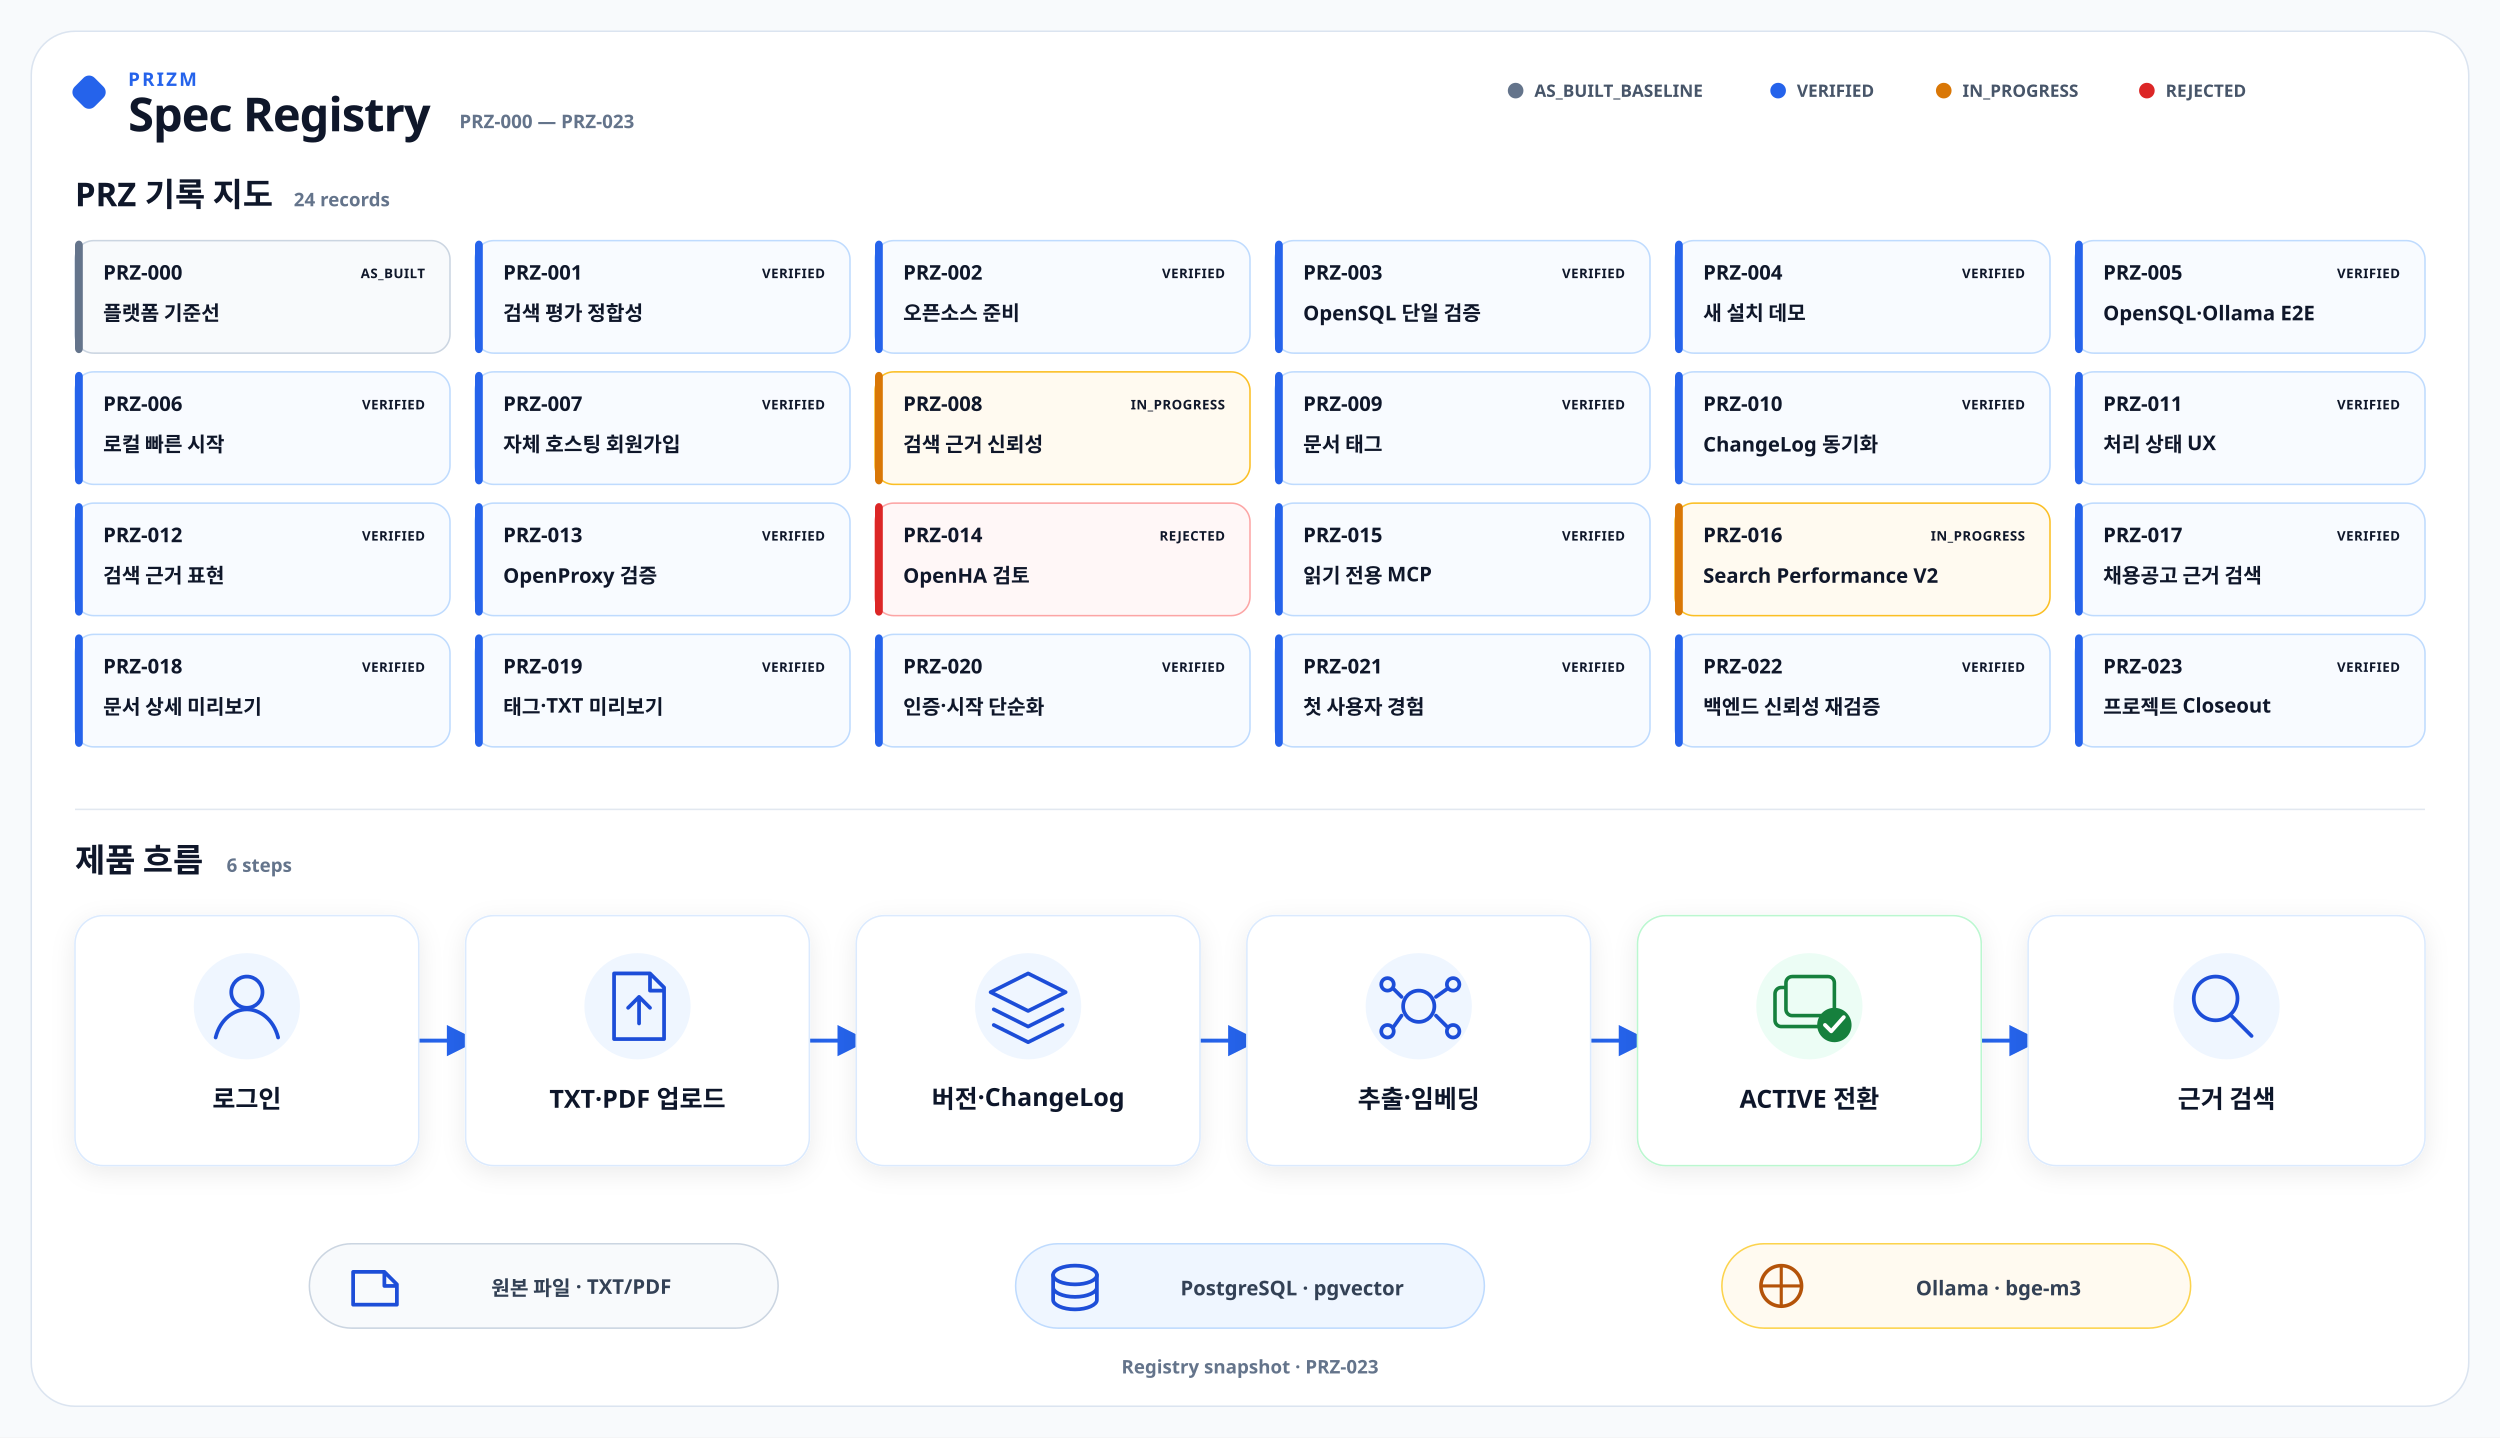
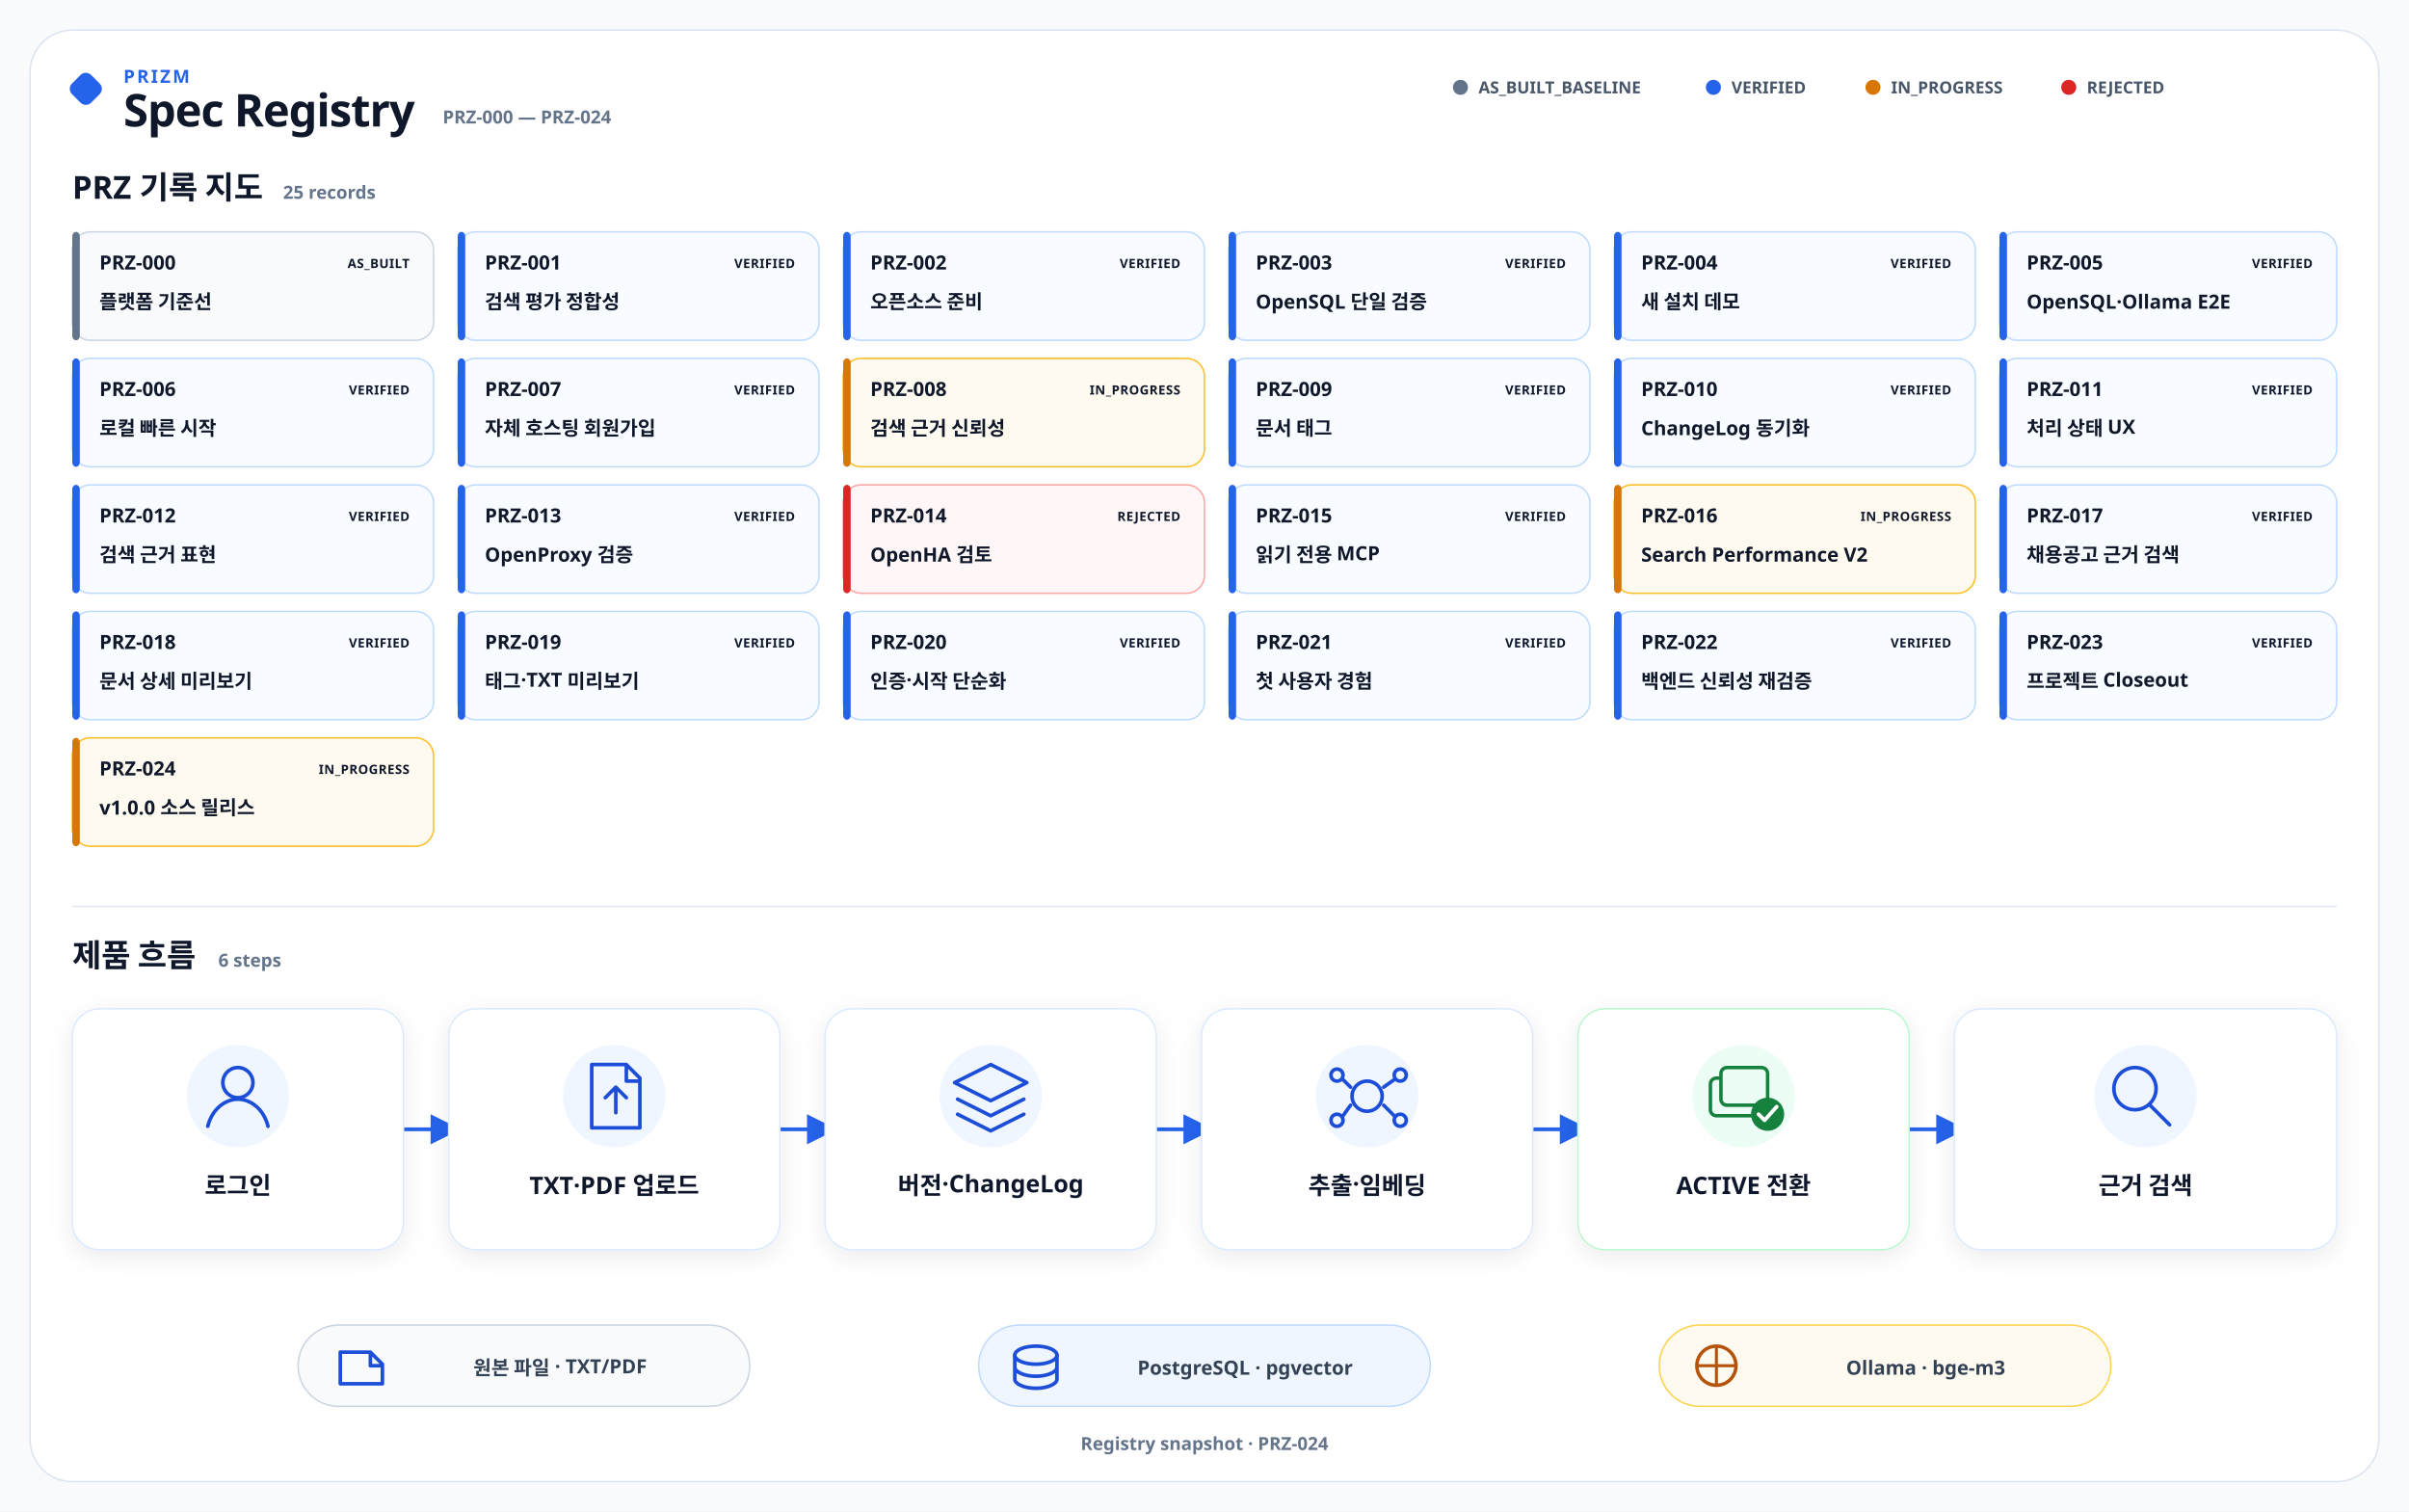
- <svg xmlns="http://www.w3.org/2000/svg" width="1600" height="920" viewBox="0 0 1600 920" role="img" aria-labelledby="title desc">
+ <svg xmlns="http://www.w3.org/2000/svg" width="1600" height="1004" viewBox="0 0 1600 1004" role="img" aria-labelledby="title desc">
  <defs>
    <filter id="shadow" x="-20%" y="-20%" width="140%" height="150%">
      <feDropShadow dx="0" dy="4" stdDeviation="8" flood-color="#0f172a" flood-opacity="0.08" />
    </filter>
    <marker id="arrow" viewBox="0 0 10 10" refX="8" refY="5" markerWidth="8" markerHeight="8" orient="auto">
      <path d="M0 0L10 5L0 10Z" fill="#2563eb" />
    </marker>
    <style>
      text { font-family: Pretendard, "Noto Sans KR", "Segoe UI", sans-serif; fill: #0f172a; }
      .title { font-size: 30px; font-weight: 800; letter-spacing: -0.6px; }
      .eyebrow { font-size: 12px; font-weight: 800; fill: #2563eb; letter-spacing: 1.4px; }
      .section { font-size: 21px; font-weight: 800; }
      .count { font-size: 12px; font-weight: 700; fill: #64748b; }
      .legend { font-size: 11px; font-weight: 700; fill: #475569; }
      .id { font-size: 13px; font-weight: 800; }
      .status { font-size: 8.5px; font-weight: 800; letter-spacing: 0.3px; }
      .card-title { font-size: 13px; font-weight: 700; }
      .flow-title { font-size: 16px; font-weight: 800; text-anchor: middle; }
      .chip { font-size: 13px; font-weight: 700; text-anchor: middle; fill: #334155; }
      .icon { fill: none; stroke: #1d4ed8; stroke-width: 2.4; stroke-linecap: round; stroke-linejoin: round; }
    </style>
  </defs>
-   <rect width="1600" height="920" fill="#f8fafc" />
-   <rect x="20" y="20" width="1560" height="880" rx="28" fill="#ffffff" stroke="#dbe4f0" />
+   <rect width="1600" height="1004" fill="#f8fafc" />
+   <rect x="20" y="20" width="1560" height="964" rx="28" fill="#ffffff" stroke="#dbe4f0" />
  <rect x="48" y="50" width="18" height="18" rx="5" fill="#2563eb" transform="rotate(45 57 59)" />
  <text x="82" y="55" class="eyebrow">PRIZM</text>
  <text x="82" y="84" class="title">Spec Registry</text>
-   <text x="294" y="82" class="count">PRZ-000 — PRZ-023</text>
+   <text x="294" y="82" class="count">PRZ-000 — PRZ-024</text>
  <g transform="translate(970 58)">
    <circle cx="0" cy="0" r="5" fill="#64748b" />
    <text x="12" y="4" class="legend">AS_BUILT_BASELINE</text>
    <circle cx="168" cy="0" r="5" fill="#2563eb" />
    <text x="180" y="4" class="legend">VERIFIED</text>
    <circle cx="274" cy="0" r="5" fill="#d97706" />
    <text x="286" y="4" class="legend">IN_PROGRESS</text>
    <circle cx="404" cy="0" r="5" fill="#dc2626" />
    <text x="416" y="4" class="legend">REJECTED</text>
  </g>
  <text x="48" y="132" class="section">PRZ 기록 지도</text>
-   <text x="188" y="132" class="count">24 records</text>
+   <text x="188" y="132" class="count">25 records</text>
  <g transform="translate(48 154)">
    <rect width="240" height="72" rx="12" fill="#f8fafc" stroke="#cbd5e1" />
    <rect width="5" height="72" rx="3" fill="#64748b" />
    <text x="18" y="25" class="id">PRZ-000</text>
    <text x="224" y="24" text-anchor="end" class="status" fill="#64748b">AS_BUILT</text>
    <text x="18" y="51" class="card-title">플랫폼 기준선</text>
  </g>
  <g transform="translate(304 154)">
    <rect width="240" height="72" rx="12" fill="#f8fbff" stroke="#bfdbfe" />
    <rect width="5" height="72" rx="3" fill="#2563eb" />
    <text x="18" y="25" class="id">PRZ-001</text>
    <text x="224" y="24" text-anchor="end" class="status" fill="#2563eb">VERIFIED</text>
    <text x="18" y="51" class="card-title">검색 평가 정합성</text>
  </g>
  <g transform="translate(560 154)">
    <rect width="240" height="72" rx="12" fill="#f8fbff" stroke="#bfdbfe" />
    <rect width="5" height="72" rx="3" fill="#2563eb" />
    <text x="18" y="25" class="id">PRZ-002</text>
    <text x="224" y="24" text-anchor="end" class="status" fill="#2563eb">VERIFIED</text>
    <text x="18" y="51" class="card-title">오픈소스 준비</text>
  </g>
  <g transform="translate(816 154)">
    <rect width="240" height="72" rx="12" fill="#f8fbff" stroke="#bfdbfe" />
    <rect width="5" height="72" rx="3" fill="#2563eb" />
    <text x="18" y="25" class="id">PRZ-003</text>
    <text x="224" y="24" text-anchor="end" class="status" fill="#2563eb">VERIFIED</text>
    <text x="18" y="51" class="card-title">OpenSQL 단일 검증</text>
  </g>
  <g transform="translate(1072 154)">
    <rect width="240" height="72" rx="12" fill="#f8fbff" stroke="#bfdbfe" />
    <rect width="5" height="72" rx="3" fill="#2563eb" />
    <text x="18" y="25" class="id">PRZ-004</text>
    <text x="224" y="24" text-anchor="end" class="status" fill="#2563eb">VERIFIED</text>
    <text x="18" y="51" class="card-title">새 설치 데모</text>
  </g>
  <g transform="translate(1328 154)">
    <rect width="224" height="72" rx="12" fill="#f8fbff" stroke="#bfdbfe" />
    <rect width="5" height="72" rx="3" fill="#2563eb" />
    <text x="18" y="25" class="id">PRZ-005</text>
    <text x="208" y="24" text-anchor="end" class="status" fill="#2563eb">VERIFIED</text>
    <text x="18" y="51" class="card-title">OpenSQL·Ollama E2E</text>
  </g>
  <g transform="translate(48 238)">
    <rect width="240" height="72" rx="12" fill="#f8fbff" stroke="#bfdbfe" />
    <rect width="5" height="72" rx="3" fill="#2563eb" />
    <text x="18" y="25" class="id">PRZ-006</text>
    <text x="224" y="24" text-anchor="end" class="status" fill="#2563eb">VERIFIED</text>
    <text x="18" y="51" class="card-title">로컬 빠른 시작</text>
  </g>
  <g transform="translate(304 238)">
    <rect width="240" height="72" rx="12" fill="#f8fbff" stroke="#bfdbfe" />
    <rect width="5" height="72" rx="3" fill="#2563eb" />
    <text x="18" y="25" class="id">PRZ-007</text>
    <text x="224" y="24" text-anchor="end" class="status" fill="#2563eb">VERIFIED</text>
    <text x="18" y="51" class="card-title">자체 호스팅 회원가입</text>
  </g>
  <g transform="translate(560 238)">
    <rect width="240" height="72" rx="12" fill="#fffaf0" stroke="#fbbf24" />
    <rect width="5" height="72" rx="3" fill="#d97706" />
    <text x="18" y="25" class="id">PRZ-008</text>
    <text x="224" y="24" text-anchor="end" class="status" fill="#b45309">IN_PROGRESS</text>
    <text x="18" y="51" class="card-title">검색 근거 신뢰성</text>
  </g>
  <g transform="translate(816 238)">
    <rect width="240" height="72" rx="12" fill="#f8fbff" stroke="#bfdbfe" />
    <rect width="5" height="72" rx="3" fill="#2563eb" />
    <text x="18" y="25" class="id">PRZ-009</text>
    <text x="224" y="24" text-anchor="end" class="status" fill="#2563eb">VERIFIED</text>
    <text x="18" y="51" class="card-title">문서 태그</text>
  </g>
  <g transform="translate(1072 238)">
    <rect width="240" height="72" rx="12" fill="#f8fbff" stroke="#bfdbfe" />
    <rect width="5" height="72" rx="3" fill="#2563eb" />
    <text x="18" y="25" class="id">PRZ-010</text>
    <text x="224" y="24" text-anchor="end" class="status" fill="#2563eb">VERIFIED</text>
    <text x="18" y="51" class="card-title">ChangeLog 동기화</text>
  </g>
  <g transform="translate(1328 238)">
    <rect width="224" height="72" rx="12" fill="#f8fbff" stroke="#bfdbfe" />
    <rect width="5" height="72" rx="3" fill="#2563eb" />
    <text x="18" y="25" class="id">PRZ-011</text>
    <text x="208" y="24" text-anchor="end" class="status" fill="#2563eb">VERIFIED</text>
    <text x="18" y="51" class="card-title">처리 상태 UX</text>
  </g>
  <g transform="translate(48 322)">
    <rect width="240" height="72" rx="12" fill="#f8fbff" stroke="#bfdbfe" />
    <rect width="5" height="72" rx="3" fill="#2563eb" />
    <text x="18" y="25" class="id">PRZ-012</text>
    <text x="224" y="24" text-anchor="end" class="status" fill="#2563eb">VERIFIED</text>
    <text x="18" y="51" class="card-title">검색 근거 표현</text>
  </g>
  <g transform="translate(304 322)">
    <rect width="240" height="72" rx="12" fill="#f8fbff" stroke="#bfdbfe" />
    <rect width="5" height="72" rx="3" fill="#2563eb" />
    <text x="18" y="25" class="id">PRZ-013</text>
    <text x="224" y="24" text-anchor="end" class="status" fill="#2563eb">VERIFIED</text>
    <text x="18" y="51" class="card-title">OpenProxy 검증</text>
  </g>
  <g transform="translate(560 322)">
    <rect width="240" height="72" rx="12" fill="#fff7f7" stroke="#fca5a5" />
    <rect width="5" height="72" rx="3" fill="#dc2626" />
    <text x="18" y="25" class="id">PRZ-014</text>
    <text x="224" y="24" text-anchor="end" class="status" fill="#dc2626">REJECTED</text>
    <text x="18" y="51" class="card-title">OpenHA 검토</text>
  </g>
  <g transform="translate(816 322)">
    <rect width="240" height="72" rx="12" fill="#f8fbff" stroke="#bfdbfe" />
    <rect width="5" height="72" rx="3" fill="#2563eb" />
    <text x="18" y="25" class="id">PRZ-015</text>
    <text x="224" y="24" text-anchor="end" class="status" fill="#2563eb">VERIFIED</text>
    <text x="18" y="51" class="card-title">읽기 전용 MCP</text>
  </g>
  <g transform="translate(1072 322)">
    <rect width="240" height="72" rx="12" fill="#fffaf0" stroke="#fbbf24" />
    <rect width="5" height="72" rx="3" fill="#d97706" />
    <text x="18" y="25" class="id">PRZ-016</text>
    <text x="224" y="24" text-anchor="end" class="status" fill="#b45309">IN_PROGRESS</text>
    <text x="18" y="51" class="card-title">Search Performance V2</text>
  </g>
  <g transform="translate(1328 322)">
    <rect width="224" height="72" rx="12" fill="#f8fbff" stroke="#bfdbfe" />
    <rect width="5" height="72" rx="3" fill="#2563eb" />
    <text x="18" y="25" class="id">PRZ-017</text>
    <text x="208" y="24" text-anchor="end" class="status" fill="#2563eb">VERIFIED</text>
    <text x="18" y="51" class="card-title">채용공고 근거 검색</text>
  </g>
  <g transform="translate(48 406)">
    <rect width="240" height="72" rx="12" fill="#f8fbff" stroke="#bfdbfe" />
    <rect width="5" height="72" rx="3" fill="#2563eb" />
    <text x="18" y="25" class="id">PRZ-018</text>
    <text x="224" y="24" text-anchor="end" class="status" fill="#2563eb">VERIFIED</text>
    <text x="18" y="51" class="card-title">문서 상세 미리보기</text>
  </g>
  <g transform="translate(304 406)">
    <rect width="240" height="72" rx="12" fill="#f8fbff" stroke="#bfdbfe" />
    <rect width="5" height="72" rx="3" fill="#2563eb" />
    <text x="18" y="25" class="id">PRZ-019</text>
    <text x="224" y="24" text-anchor="end" class="status" fill="#2563eb">VERIFIED</text>
    <text x="18" y="51" class="card-title">태그·TXT 미리보기</text>
  </g>
  <g transform="translate(560 406)">
    <rect width="240" height="72" rx="12" fill="#f8fbff" stroke="#bfdbfe" />
    <rect width="5" height="72" rx="3" fill="#2563eb" />
    <text x="18" y="25" class="id">PRZ-020</text>
    <text x="224" y="24" text-anchor="end" class="status" fill="#2563eb">VERIFIED</text>
    <text x="18" y="51" class="card-title">인증·시작 단순화</text>
  </g>
  <g transform="translate(816 406)">
    <rect width="240" height="72" rx="12" fill="#f8fbff" stroke="#bfdbfe" />
    <rect width="5" height="72" rx="3" fill="#2563eb" />
    <text x="18" y="25" class="id">PRZ-021</text>
    <text x="224" y="24" text-anchor="end" class="status" fill="#2563eb">VERIFIED</text>
    <text x="18" y="51" class="card-title">첫 사용자 경험</text>
  </g>
  <g transform="translate(1072 406)">
    <rect width="240" height="72" rx="12" fill="#f8fbff" stroke="#bfdbfe" />
    <rect width="5" height="72" rx="3" fill="#2563eb" />
    <text x="18" y="25" class="id">PRZ-022</text>
    <text x="224" y="24" text-anchor="end" class="status" fill="#2563eb">VERIFIED</text>
    <text x="18" y="51" class="card-title">백엔드 신뢰성 재검증</text>
  </g>
  <g transform="translate(1328 406)">
    <rect width="224" height="72" rx="12" fill="#f8fbff" stroke="#bfdbfe" />
    <rect width="5" height="72" rx="3" fill="#2563eb" />
    <text x="18" y="25" class="id">PRZ-023</text>
    <text x="208" y="24" text-anchor="end" class="status" fill="#2563eb">VERIFIED</text>
    <text x="18" y="51" class="card-title">프로젝트 Closeout</text>
  </g>
-   <line x1="48" y1="518" x2="1552" y2="518" stroke="#e2e8f0" />
-   <text x="48" y="558" class="section">제품 흐름</text>
-   <text x="145" y="558" class="count">6 steps</text>
-   <g stroke="#2563eb" stroke-width="2.5" fill="none" marker-end="url(#arrow)">
-     <path d="M268 666H302" />
-     <path d="M518 666H552" />
-     <path d="M768 666H802" />
-     <path d="M1018 666H1052" />
-     <path d="M1268 666H1302" />
-   </g>
-   <g transform="translate(48 586)" filter="url(#shadow)">
-     <rect width="220" height="160" rx="18" fill="#ffffff" stroke="#dbeafe" />
-     <circle cx="110" cy="58" r="34" fill="#eff6ff" />
-     <circle cx="110" cy="49" r="10" class="icon" />
-     <path d="M90 78c3-12 12-18 20-18s17 6 20 18" class="icon" />
-     <text x="110" y="123" class="flow-title">로그인</text>
-   </g>
-   <g transform="translate(298 586)" filter="url(#shadow)">
-     <rect width="220" height="160" rx="18" fill="#ffffff" stroke="#dbeafe" />
-     <circle cx="110" cy="58" r="34" fill="#eff6ff" />
-     <path d="M95 37h23l9 9v33H95zM118 37v11h9M111 69V52M104 59l7-7 7 7" class="icon" />
-     <text x="110" y="123" class="flow-title">TXT·PDF 업로드</text>
-   </g>
-   <g transform="translate(548 586)" filter="url(#shadow)">
-     <rect width="220" height="160" rx="18" fill="#ffffff" stroke="#dbeafe" />
-     <circle cx="110" cy="58" r="34" fill="#eff6ff" />
-     <path d="M86 49l24-12 24 12-24 12zM88 60l22 11 22-11M88 70l22 11 22-11" class="icon" />
-     <text x="110" y="123" class="flow-title">버전·ChangeLog</text>
-   </g>
-   <g transform="translate(798 586)" filter="url(#shadow)">
-     <rect width="220" height="160" rx="18" fill="#ffffff" stroke="#dbeafe" />
-     <circle cx="110" cy="58" r="34" fill="#eff6ff" />
-     <circle cx="110" cy="58" r="10" class="icon" />
-     <circle cx="90" cy="44" r="4" class="icon" />
-     <circle cx="132" cy="44" r="4" class="icon" />
-     <circle cx="90" cy="74" r="4" class="icon" />
-     <circle cx="132" cy="74" r="4" class="icon" />
-     <path d="M99 52L94 47M121 52l7-5M99 64l-5 7M121 64l7 7" class="icon" />
-     <text x="110" y="123" class="flow-title">추출·임베딩</text>
-   </g>
-   <g transform="translate(1048 586)" filter="url(#shadow)">
-     <rect width="220" height="160" rx="18" fill="#ffffff" stroke="#bbf7d0" />
-     <circle cx="110" cy="58" r="34" fill="#ecfdf5" />
-     <rect x="88" y="46" width="31" height="25" rx="4" fill="none" stroke="#15803d" stroke-width="2.3" />
-     <rect x="95" y="39" width="31" height="25" rx="4" fill="#ecfdf5" stroke="#15803d" stroke-width="2.3" />
-     <circle cx="126" cy="70" r="11" fill="#15803d" />
-     <path d="M120 70l4 4 8-9" fill="none" stroke="#ffffff" stroke-width="2.5" stroke-linecap="round" stroke-linejoin="round" />
-     <text x="110" y="123" class="flow-title" fill="#166534">ACTIVE 전환</text>
-   </g>
-   <g transform="translate(1298 586)" filter="url(#shadow)">
-     <rect width="254" height="160" rx="18" fill="#ffffff" stroke="#dbeafe" />
-     <circle cx="127" cy="58" r="34" fill="#eff6ff" />
-     <circle cx="120" cy="53" r="14" class="icon" />
-     <path d="M130 64l13 13" class="icon" />
-     <text x="127" y="123" class="flow-title">근거 검색</text>
-   </g>
-   <g transform="translate(198 796)">
-     <rect width="300" height="54" rx="27" fill="#f8fafc" stroke="#cbd5e1" />
-     <path d="M28 18h20l8 8v13H28zM48 18v9h8" class="icon" />
-     <text x="174" y="33" class="chip">원본 파일 · TXT/PDF</text>
-   </g>
-   <g transform="translate(650 796)">
-     <rect width="300" height="54" rx="27" fill="#eff6ff" stroke="#bfdbfe" />
-     <ellipse cx="38" cy="20" rx="14" ry="6" class="icon" />
-     <path d="M24 20v16c0 3 6 6 14 6s14-3 14-6V20M24 28c0 3 6 6 14 6s14-3 14-6" class="icon" />
-     <text x="177" y="33" class="chip">PostgreSQL · pgvector</text>
-   </g>
-   <g transform="translate(1102 796)">
-     <rect width="300" height="54" rx="27" fill="#fffaf0" stroke="#fcd34d" />
-     <circle cx="38" cy="27" r="13" fill="none" stroke="#b45309" stroke-width="2.3" />
-     <path d="M38 14v26M25 27h26" fill="none" stroke="#b45309" stroke-width="2" />
-     <text x="177" y="33" class="chip">Ollama · bge-m3</text>
-   </g>
-   <text x="800" y="879" text-anchor="middle" class="count">Registry snapshot · PRZ-023</text>
+   <g transform="translate(48 490)">
+     <rect width="240" height="72" rx="12" fill="#fffaf0" stroke="#fbbf24" />
+     <rect width="5" height="72" rx="3" fill="#d97706" />
+     <text x="18" y="25" class="id">PRZ-024</text>
+     <text x="224" y="24" text-anchor="end" class="status" fill="#b45309">IN_PROGRESS</text>
+     <text x="18" y="51" class="card-title">v1.0.0 소스 릴리스</text>
+   </g>
+   <g transform="translate(0 84)">
+     <line x1="48" y1="518" x2="1552" y2="518" stroke="#e2e8f0" />
+     <text x="48" y="558" class="section">제품 흐름</text>
+     <text x="145" y="558" class="count">6 steps</text>
+     <g stroke="#2563eb" stroke-width="2.5" fill="none" marker-end="url(#arrow)">
+       <path d="M268 666H302" />
+       <path d="M518 666H552" />
+       <path d="M768 666H802" />
+       <path d="M1018 666H1052" />
+       <path d="M1268 666H1302" />
+     </g>
+     <g transform="translate(48 586)" filter="url(#shadow)">
+       <rect width="220" height="160" rx="18" fill="#ffffff" stroke="#dbeafe" />
+       <circle cx="110" cy="58" r="34" fill="#eff6ff" />
+       <circle cx="110" cy="49" r="10" class="icon" />
+       <path d="M90 78c3-12 12-18 20-18s17 6 20 18" class="icon" />
+       <text x="110" y="123" class="flow-title">로그인</text>
+     </g>
+     <g transform="translate(298 586)" filter="url(#shadow)">
+       <rect width="220" height="160" rx="18" fill="#ffffff" stroke="#dbeafe" />
+       <circle cx="110" cy="58" r="34" fill="#eff6ff" />
+       <path d="M95 37h23l9 9v33H95zM118 37v11h9M111 69V52M104 59l7-7 7 7" class="icon" />
+       <text x="110" y="123" class="flow-title">TXT·PDF 업로드</text>
+     </g>
+     <g transform="translate(548 586)" filter="url(#shadow)">
+       <rect width="220" height="160" rx="18" fill="#ffffff" stroke="#dbeafe" />
+       <circle cx="110" cy="58" r="34" fill="#eff6ff" />
+       <path d="M86 49l24-12 24 12-24 12zM88 60l22 11 22-11M88 70l22 11 22-11" class="icon" />
+       <text x="110" y="123" class="flow-title">버전·ChangeLog</text>
+     </g>
+     <g transform="translate(798 586)" filter="url(#shadow)">
+       <rect width="220" height="160" rx="18" fill="#ffffff" stroke="#dbeafe" />
+       <circle cx="110" cy="58" r="34" fill="#eff6ff" />
+       <circle cx="110" cy="58" r="10" class="icon" />
+       <circle cx="90" cy="44" r="4" class="icon" />
+       <circle cx="132" cy="44" r="4" class="icon" />
+       <circle cx="90" cy="74" r="4" class="icon" />
+       <circle cx="132" cy="74" r="4" class="icon" />
+       <path d="M99 52L94 47M121 52l7-5M99 64l-5 7M121 64l7 7" class="icon" />
+       <text x="110" y="123" class="flow-title">추출·임베딩</text>
+     </g>
+     <g transform="translate(1048 586)" filter="url(#shadow)">
+       <rect width="220" height="160" rx="18" fill="#ffffff" stroke="#bbf7d0" />
+       <circle cx="110" cy="58" r="34" fill="#ecfdf5" />
+       <rect x="88" y="46" width="31" height="25" rx="4" fill="none" stroke="#15803d" stroke-width="2.3" />
+       <rect x="95" y="39" width="31" height="25" rx="4" fill="#ecfdf5" stroke="#15803d" stroke-width="2.3" />
+       <circle cx="126" cy="70" r="11" fill="#15803d" />
+       <path d="M120 70l4 4 8-9" fill="none" stroke="#ffffff" stroke-width="2.5" stroke-linecap="round" stroke-linejoin="round" />
+       <text x="110" y="123" class="flow-title" fill="#166534">ACTIVE 전환</text>
+     </g>
+     <g transform="translate(1298 586)" filter="url(#shadow)">
+       <rect width="254" height="160" rx="18" fill="#ffffff" stroke="#dbeafe" />
+       <circle cx="127" cy="58" r="34" fill="#eff6ff" />
+       <circle cx="120" cy="53" r="14" class="icon" />
+       <path d="M130 64l13 13" class="icon" />
+       <text x="127" y="123" class="flow-title">근거 검색</text>
+     </g>
+     <g transform="translate(198 796)">
+       <rect width="300" height="54" rx="27" fill="#f8fafc" stroke="#cbd5e1" />
+       <path d="M28 18h20l8 8v13H28zM48 18v9h8" class="icon" />
+       <text x="174" y="33" class="chip">원본 파일 · TXT/PDF</text>
+     </g>
+     <g transform="translate(650 796)">
+       <rect width="300" height="54" rx="27" fill="#eff6ff" stroke="#bfdbfe" />
+       <ellipse cx="38" cy="20" rx="14" ry="6" class="icon" />
+       <path d="M24 20v16c0 3 6 6 14 6s14-3 14-6V20M24 28c0 3 6 6 14 6s14-3 14-6" class="icon" />
+       <text x="177" y="33" class="chip">PostgreSQL · pgvector</text>
+     </g>
+     <g transform="translate(1102 796)">
+       <rect width="300" height="54" rx="27" fill="#fffaf0" stroke="#fcd34d" />
+       <circle cx="38" cy="27" r="13" fill="none" stroke="#b45309" stroke-width="2.3" />
+       <path d="M38 14v26M25 27h26" fill="none" stroke="#b45309" stroke-width="2" />
+       <text x="177" y="33" class="chip">Ollama · bge-m3</text>
+     </g>
+     <text x="800" y="879" text-anchor="middle" class="count">Registry snapshot · PRZ-024</text>
+   </g>
</svg>
